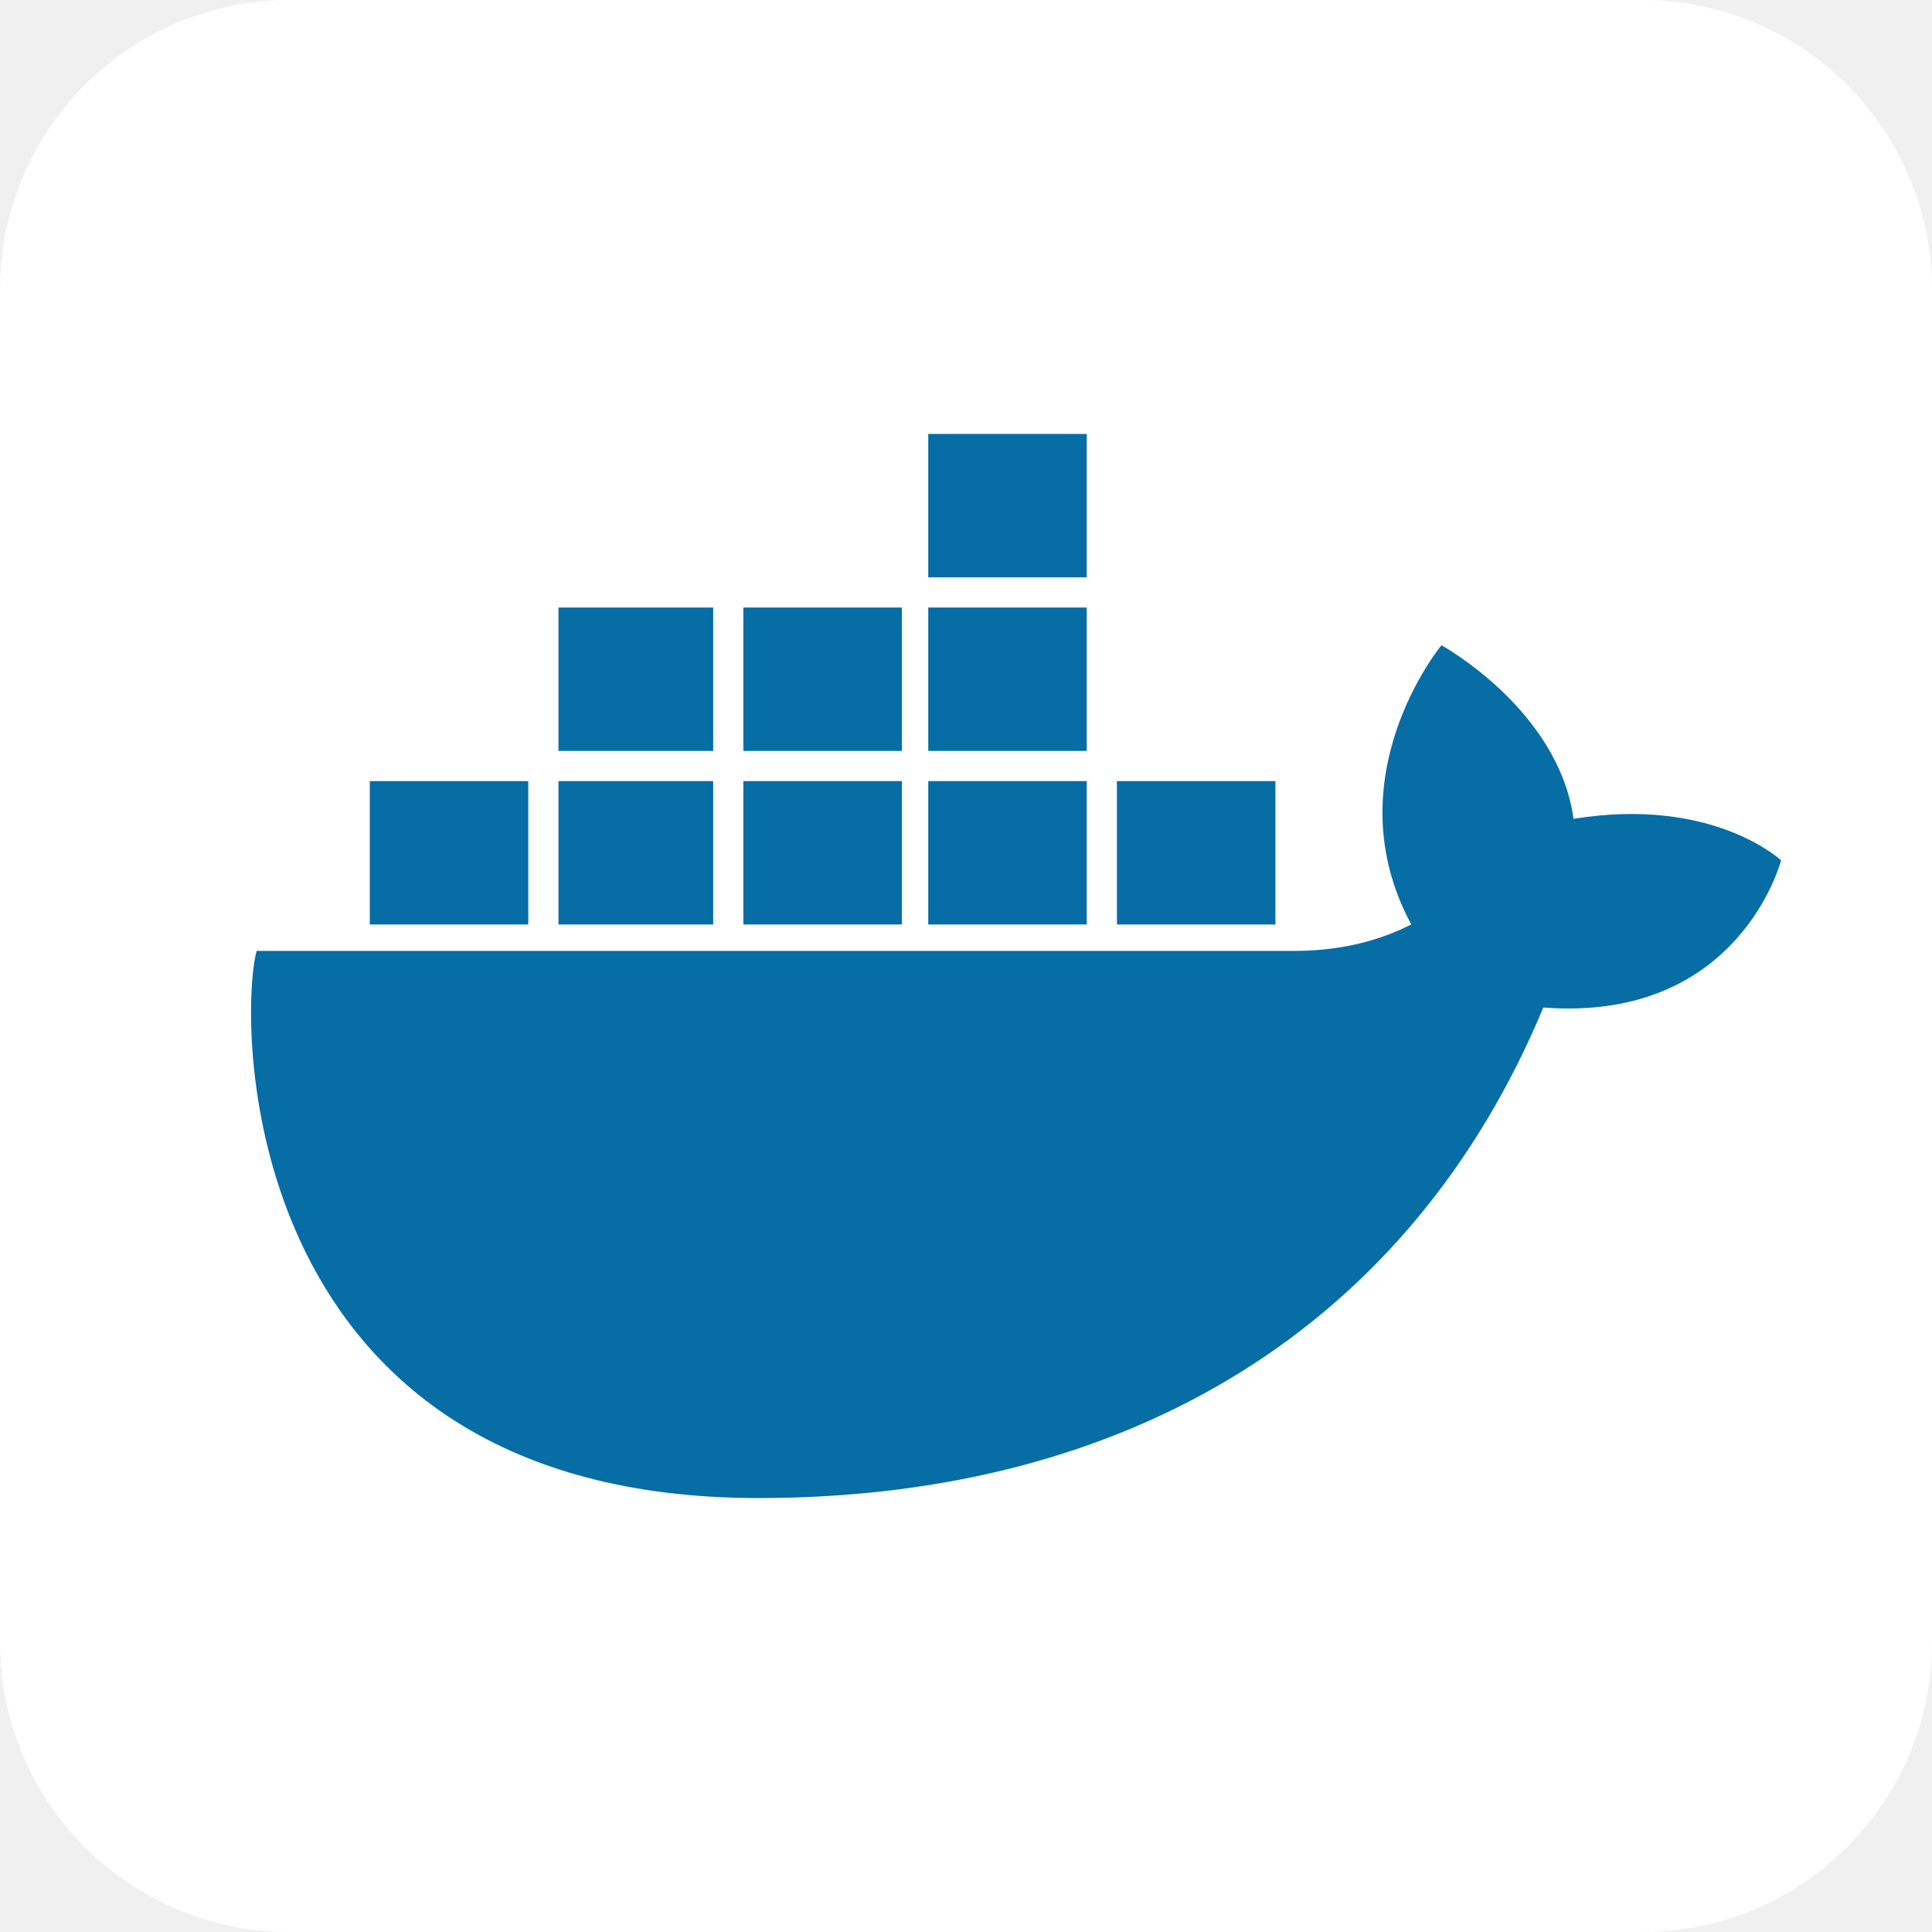
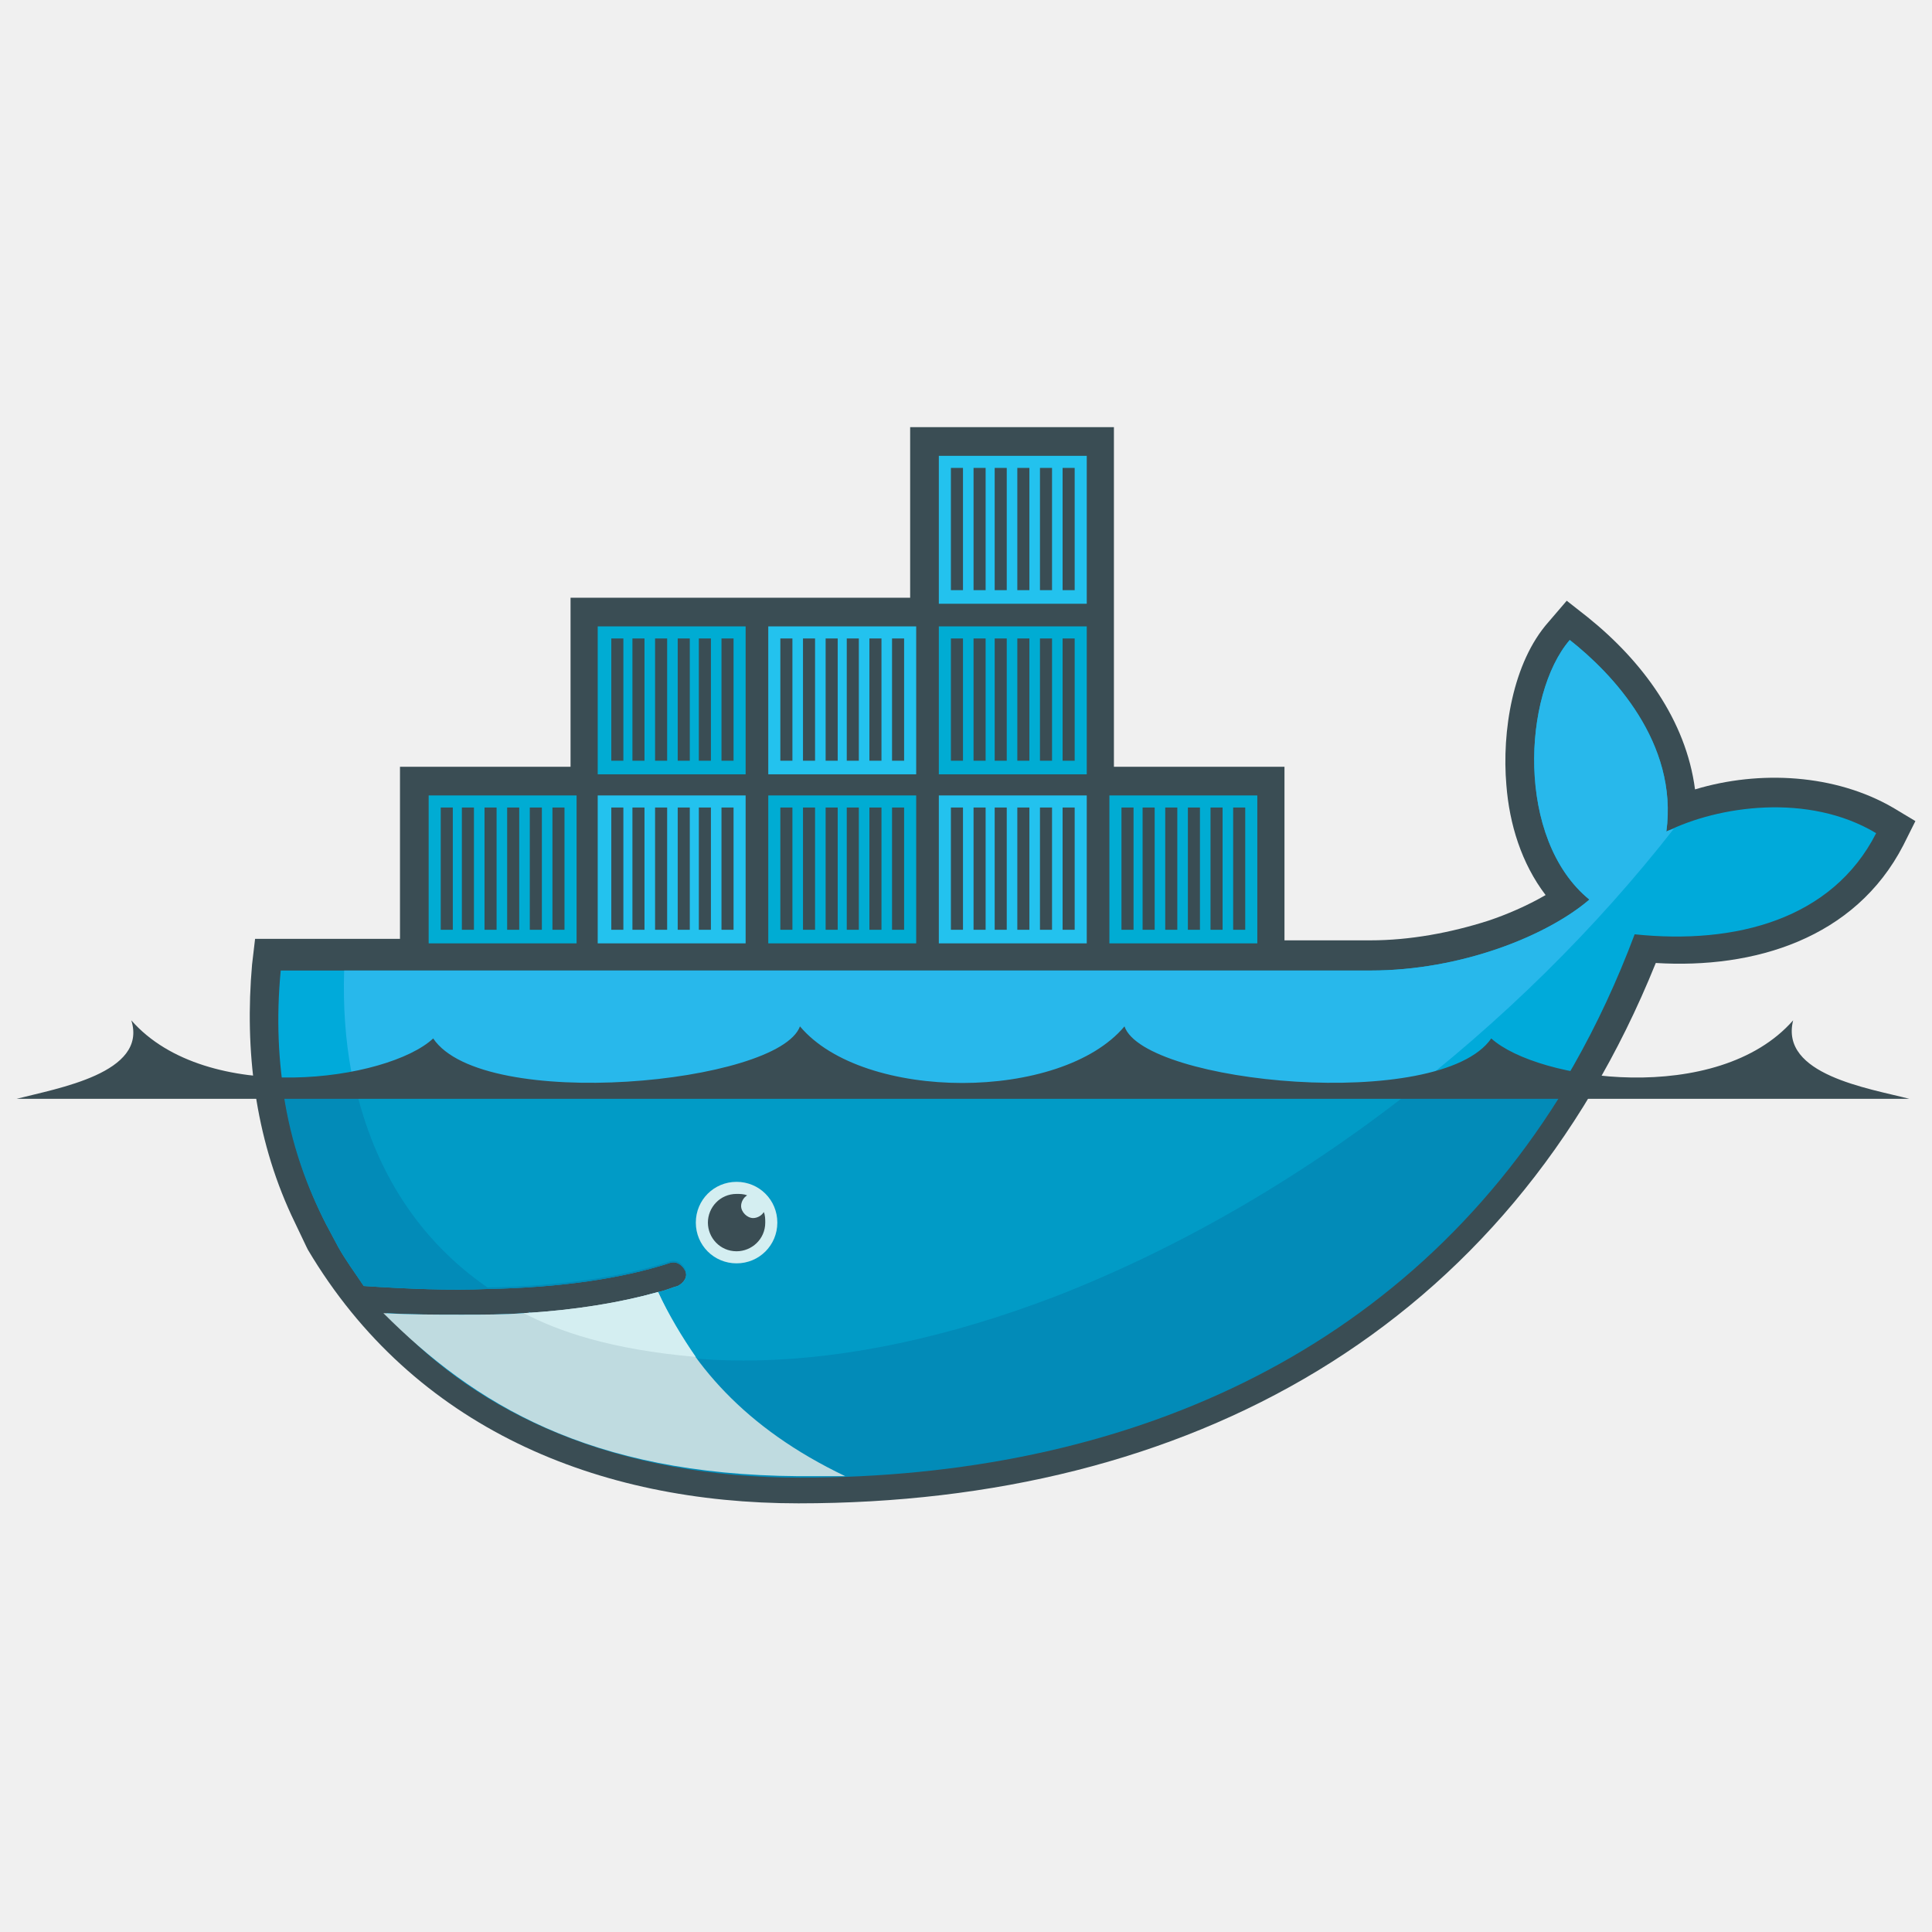
- <svg xmlns="http://www.w3.org/2000/svg" aria-label="Docker" role="img" viewBox="0 0 512 512">
-   <rect width="512" height="512" rx="15%" fill="#ffffff" />
-   <path stroke="#066da5" stroke-width="38" d="M296 226h42m-92 0h42m-91 0h42m-91 0h41m-91 0h42m8-46h41m8 0h42m7 0h42m-42-46h42" />
-   <path fill="#066da5" d="m472 228s-18-17-55-11c-4-29-35-46-35-46s-29 35-8 74c-6 3-16 7-31 7H68c-5 19-5 145 133 145 99 0 173-46 208-130 52 4 63-39 63-39" />
+ <svg xmlns="http://www.w3.org/2000/svg" viewBox="0 0 128 128">
+   <path fill-rule="evenodd" clip-rule="evenodd" fill="#3A4D54" d="M73.8 50.8h11.3v11.5h5.7c2.6 0 5.3-.5 7.8-1.3 1.2-.4 2.6-1 3.8-1.7-1.6-2.1-2.4-4.7-2.6-7.3-.3-3.5.4-8.1 2.8-10.8l1.2-1.4 1.4 1.1c3.6 2.9 6.5 6.8 7.1 11.4 4.3-1.3 9.3-1 13.1 1.2l1.5.9-.8 1.6c-3.2 6.2-9.9 8.2-16.4 7.8-9.8 24.3-31 35.8-56.8 35.8-13.3 0-25.5-5-32.5-16.8l-.1-.2-1-2.1c-2.4-5.2-3.1-10.9-2.6-16.6l.2-1.7h9.6V50.8h11.3V39.6h22.5V28.3h13.5v22.5z" />
+   <path fill="#00AADA" d="M110.4 55.1c.8-5.9-3.6-10.5-6.4-12.7-3.1 3.6-3.6 13.2 1.3 17.2-2.8 2.4-8.5 4.7-14.5 4.7H18.6c-.6 6.2.5 11.9 3 16.8l.8 1.5c.5.9 1.1 1.7 1.7 2.6 3 .2 5.7.3 8.2.2 4.9-.1 8.9-.7 12-1.7.5-.2.9.1 1.1.5.2.5-.1.9-.5 1.1-.4.1-.8.3-1.3.4-2.4.7-5 1.1-8.3 1.3h-.6c-1.3.1-2.7.1-4.2.1-1.6 0-3.1 0-4.9-.1 6 6.8 15.4 10.8 27.2 10.8 25 0 46.2-11.1 55.5-35.9 6.7.7 13.1-1 16-6.7-4.5-2.7-10.5-1.8-13.9-.1z" />
+   <path fill="#28B8EB" d="M110.4 55.1c.8-5.9-3.6-10.5-6.4-12.7-3.1 3.6-3.6 13.2 1.3 17.2-2.8 2.4-8.5 4.7-14.5 4.7h-68c-.3 9.5 3.2 16.7 9.5 21 4.9-.1 8.9-.7 12-1.7.5-.2.9.1 1.1.5.2.5-.1.9-.5 1.1-.4.1-.8.3-1.3.4-2.4.7-5.2 1.2-8.5 1.4l-.1-.1c8.5 4.4 20.8 4.3 35-1.1 15.8-6.1 30.6-17.7 40.9-30.9-.2.1-.4.1-.5.2z" />
+   <path fill="#028BB8" d="M18.7 71.8c.4 3.3 1.4 6.4 2.9 9.3l.8 1.5c.5.9 1.1 1.7 1.7 2.6 3 .2 5.7.3 8.2.2 4.9-.1 8.9-.7 12-1.7.5-.2.9.1 1.1.5.2.5-.1.9-.5 1.1-.4.1-.8.3-1.3.4-2.4.7-5.2 1.2-8.5 1.4h-.4c-1.3.1-2.7.1-4.1.1-1.6 0-3.2 0-4.9-.1 6 6.8 15.5 10.8 27.3 10.8 21.4 0 40-8.1 50.8-26H18.7v-.1z" />
+   <path fill="#019BC6" d="M23.5 71.8c1.3 5.8 4.3 10.4 8.8 13.5 4.9-.1 8.9-.7 12-1.7.5-.2.9.1 1.1.5.2.5-.1.9-.5 1.1-.4.1-.8.3-1.3.4-2.4.7-5.2 1.2-8.6 1.4 8.5 4.4 20.8 4.3 34.9-1.1 8.5-3.3 16.8-8.2 24.2-14.1H23.5z" />
+   <path fill-rule="evenodd" clip-rule="evenodd" fill="#00ACD3" d="M28.4 52.7h9.8v9.8h-9.8v-9.8zm.8.8h.8v8.1h-.8v-8.1zm1.4 0h.8v8.1h-.8v-8.1zm1.5 0h.8v8.1h-.8v-8.1zm1.5 0h.8v8.1h-.8v-8.1zm1.5 0h.8v8.1h-.8v-8.1zm1.5 0h.8v8.1h-.8v-8.1zm3-12h9.8v9.8h-9.8v-9.8zm.9.8h.8v8.1h-.8v-8.1zm1.4 0h.8v8.1h-.8v-8.1zm1.5 0h.8v8.1h-.8v-8.1zm1.5 0h.8v8.1h-.8v-8.1zm1.4 0h.8v8.1h-.8v-8.1zm1.5 0h.8v8.1h-.8v-8.1z" />
+   <path fill-rule="evenodd" clip-rule="evenodd" fill="#23C2EE" d="M39.6 52.7h9.8v9.8h-9.8v-9.8zm.9.8h.8v8.1h-.8v-8.1zm1.4 0h.8v8.1h-.8v-8.1zm1.5 0h.8v8.1h-.8v-8.1zm1.5 0h.8v8.1h-.8v-8.1zm1.4 0h.8v8.1h-.8v-8.1zm1.5 0h.8v8.1h-.8v-8.1z" />
+   <path fill-rule="evenodd" clip-rule="evenodd" fill="#00ACD3" d="M50.9 52.7h9.8v9.8h-9.8v-9.8zm.8.8h.8v8.1h-.8v-8.1zm1.5 0h.8v8.1h-.8v-8.1zm1.5 0h.8v8.1h-.8v-8.1zm1.4 0h.8v8.1h-.8v-8.1zm1.5 0h.8v8.1h-.8v-8.1zm1.5 0h.8v8.1h-.8v-8.1z" />
+   <path fill-rule="evenodd" clip-rule="evenodd" fill="#23C2EE" d="M50.9 41.5h9.8v9.8h-9.8v-9.8zm.8.8h.8v8.1h-.8v-8.1zm1.5 0h.8v8.1h-.8v-8.1zm1.5 0h.8v8.1h-.8v-8.1zm1.4 0h.8v8.1h-.8v-8.1zm1.5 0h.8v8.1h-.8v-8.1zm1.5 0h.8v8.1h-.8v-8.1zm3.1 10.4H72v9.8h-9.8v-9.8zm.8.8h.8v8.1H63v-8.1zm1.5 0h.8v8.1h-.8v-8.1zm1.4 0h.8v8.1h-.8v-8.1zm1.5 0h.8v8.1h-.8v-8.1zm1.5 0h.8v8.1h-.8v-8.1zm1.5 0h.8v8.1h-.8v-8.1z" />
+   <path fill-rule="evenodd" clip-rule="evenodd" fill="#00ACD3" d="M62.2 41.5H72v9.8h-9.8v-9.8zm.8.8h.8v8.1H63v-8.1zm1.5 0h.8v8.1h-.8v-8.1zm1.4 0h.8v8.1h-.8v-8.1zm1.5 0h.8v8.1h-.8v-8.1zm1.5 0h.8v8.1h-.8v-8.1zm1.5 0h.8v8.1h-.8v-8.1z" />
+   <path fill-rule="evenodd" clip-rule="evenodd" fill="#23C2EE" d="M62.2 30.2H72V40h-9.8v-9.8zm.8.8h.8v8.1H63V31zm1.5 0h.8v8.1h-.8V31zm1.4 0h.8v8.1h-.8V31zm1.5 0h.8v8.1h-.8V31zm1.5 0h.8v8.1h-.8V31zm1.5 0h.8v8.1h-.8V31z" />
+   <path fill-rule="evenodd" clip-rule="evenodd" fill="#00ACD3" d="M73.5 52.7h9.8v9.8h-9.8v-9.8zm.8.8h.8v8.1h-.8v-8.1zm1.4 0h.8v8.1h-.8v-8.1zm1.5 0h.8v8.1h-.8v-8.1zm1.5 0h.8v8.1h-.8v-8.1zm1.5 0h.8v8.1h-.8v-8.1zm1.5 0h.8v8.1h-.8v-8.1z" />
+   <path fill-rule="evenodd" clip-rule="evenodd" fill="#D4EEF1" d="M48.8 78.3c1.5 0 2.7 1.2 2.7 2.7 0 1.5-1.2 2.7-2.7 2.7-1.5 0-2.7-1.2-2.7-2.7 0-1.5 1.2-2.7 2.7-2.7" />
+   <path fill-rule="evenodd" clip-rule="evenodd" fill="#3A4D54" d="M48.8 79.1c.2 0 .5 0 .7.1-.2.1-.4.4-.4.7 0 .4.4.8.8.8.3 0 .6-.2.7-.4.1.2.1.5.1.7 0 1.1-.9 1.9-1.9 1.9-1.1 0-1.9-.9-1.9-1.9 0-1 .8-1.9 1.9-1.9M1.1 72.8h125.4c-2.7-.7-8.6-1.6-7.7-5.2-5 5.7-16.9 4-20 1.2-3.4 4.9-23 3-24.3-.8-4.2 5-17.3 5-21.5 0-1.4 3.8-21 5.7-24.3.8-3 2.8-15 4.5-20-1.2 1.1 3.5-4.9 4.5-7.6 5.2" />
+   <path fill="#BFDBE0" d="M56 97.8c-6.7-3.2-10.3-7.5-12.4-12.2-2.5.7-5.5 1.2-8.9 1.4-1.3.1-2.7.1-4.1.1-1.7 0-3.4 0-5.2-.1 6 6 13.6 10.7 27.5 10.8H56z" />
+   <path fill="#D4EEF1" d="M46.1 89.9c-.9-1.3-1.8-2.8-2.5-4.3-2.5.7-5.5 1.2-8.9 1.4 2.3 1.2 5.7 2.4 11.4 2.9z" />
</svg>
